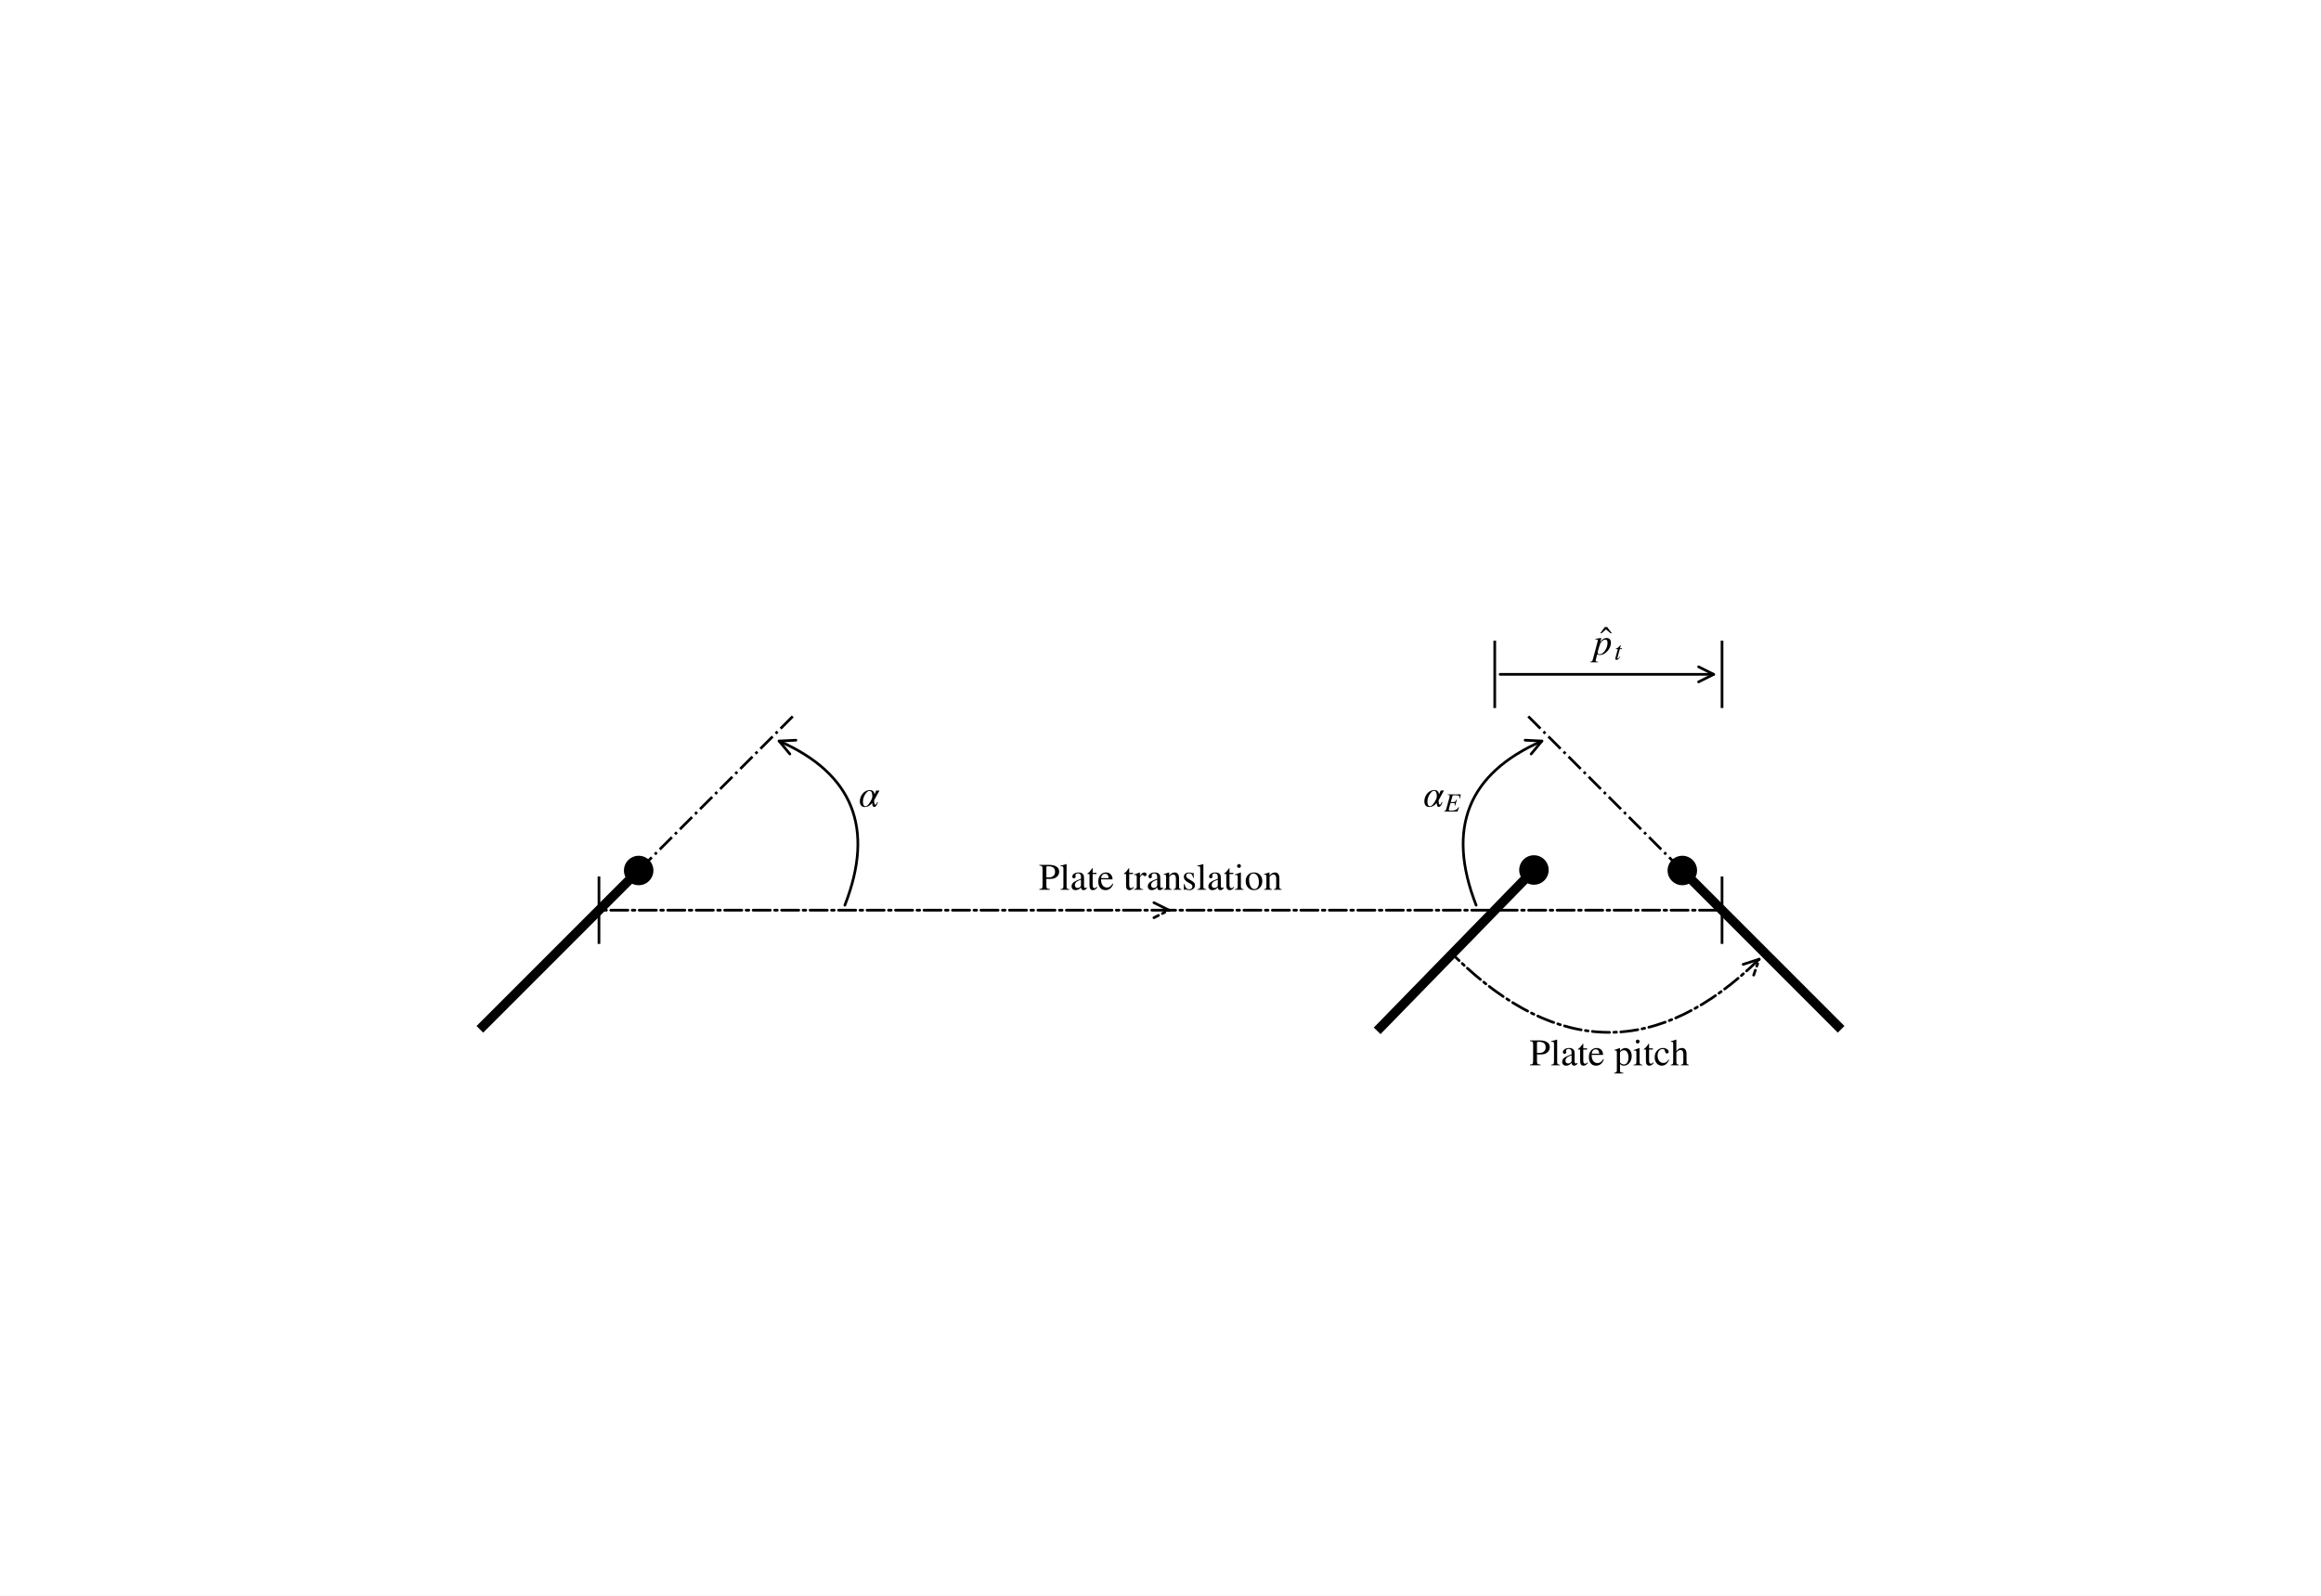
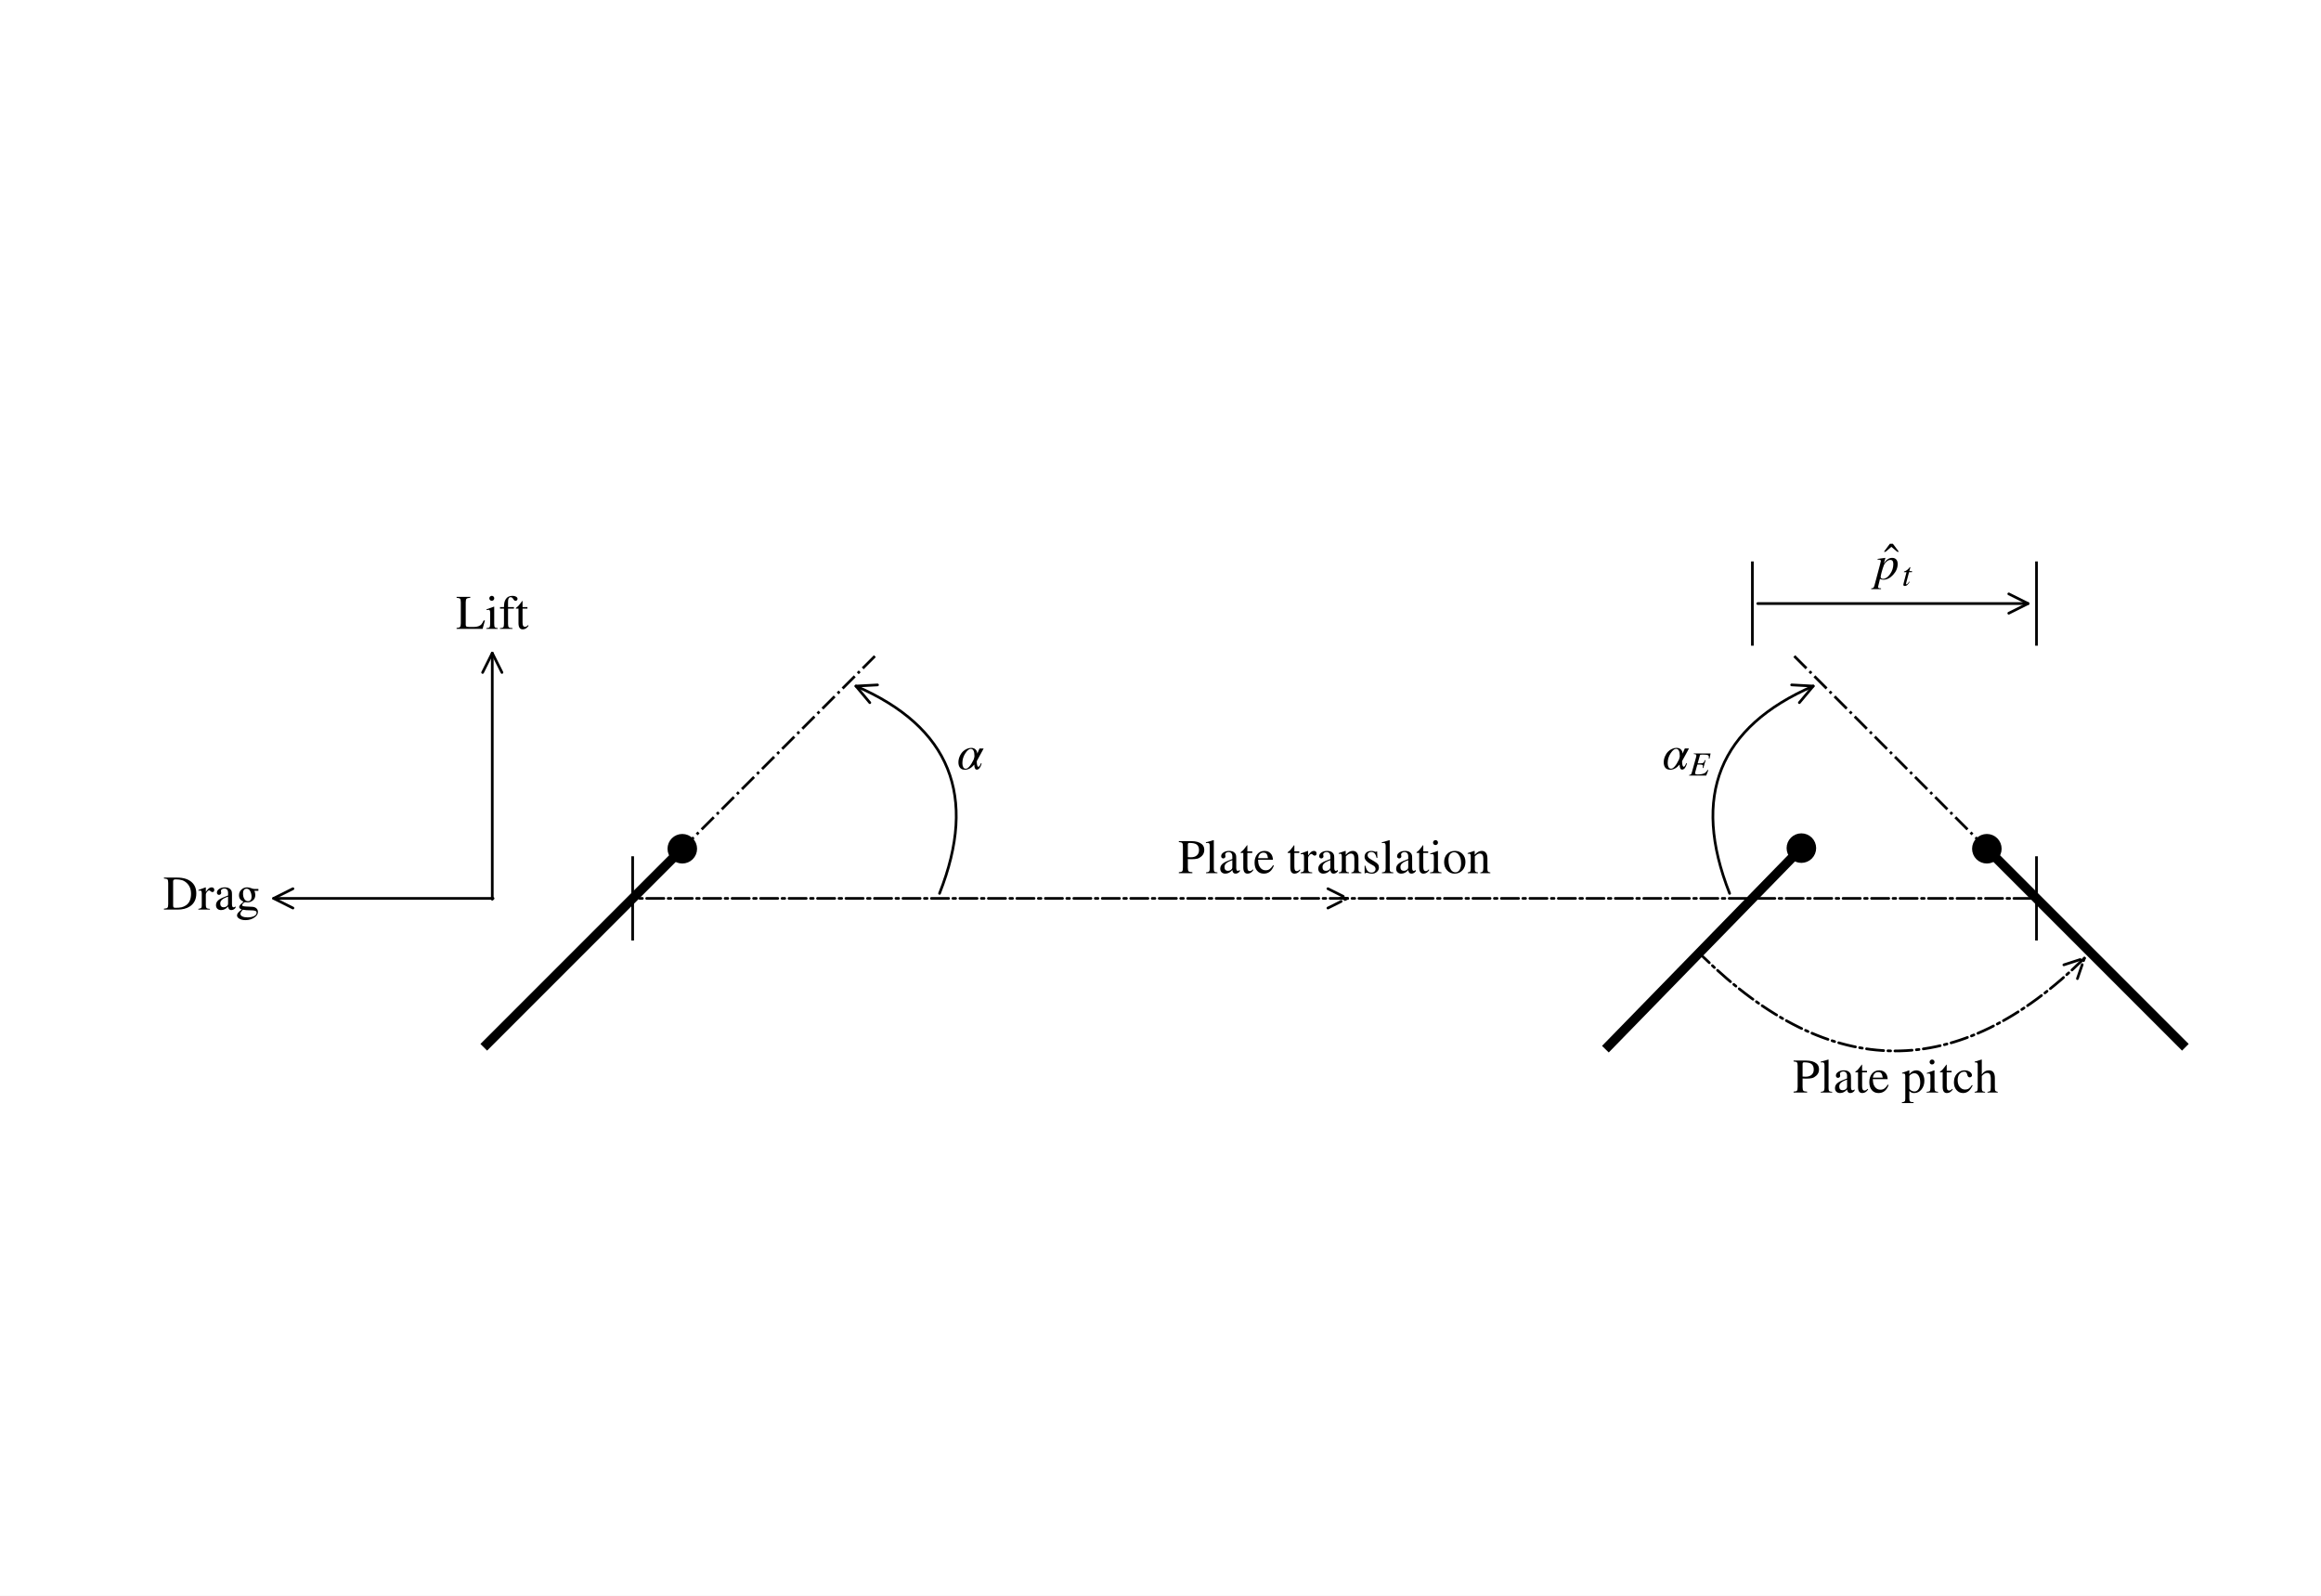
<svg xmlns="http://www.w3.org/2000/svg" xmlns:xlink="http://www.w3.org/1999/xlink" height="594pt" version="1.1" viewBox="0 0 864 594" width="864pt">
  <defs>
    <style type="text/css">
*{stroke-linecap:butt;stroke-linejoin:round;}
  </style>
  </defs>
  <g id="figure_1">
    <g id="patch_1">
      <path d="M 0 594  L 864 594  L 864 0  L 0 0  z " style="fill:#ffffff;" />
    </g>
    <g id="axes_1">
      <g id="PathCollection_1">
        <defs>
-           <path d="M 0 5  C 1.326 5 2.598 4.473 3.536 3.536  C 4.473 2.598 5 1.326 5 0  C 5 -1.326 4.473 -2.598 3.536 -3.536  C 2.598 -4.473 1.326 -5 0 -5  C -1.326 -5 -2.598 -4.473 -3.536 -3.536  C -4.473 -2.598 -5 -1.326 -5 0  C -5 1.326 -4.473 2.598 -3.536 3.536  C -2.598 4.473 -1.326 5 0 5  z " id="m8dffb9a9b3" style="stroke:#000000;" />
+           <path d="M 0 5  C 1.326 5 2.598 4.473 3.536 3.536  C 4.473 2.598 5 1.326 5 0  C 5 -1.326 4.473 -2.598 3.536 -3.536  C 2.598 -4.473 1.326 -5 0 -5  C -1.326 -5 -2.598 -4.473 -3.536 -3.536  C -4.473 -2.598 -5 -1.326 -5 0  C -5 1.326 -4.473 2.598 -3.536 3.536  C -2.598 4.473 -1.326 5 0 5  z " id="md5c5ee4ad5" style="stroke:#000000;" />
        </defs>
-         <g clip-path="url(#p213ef141f0)">
-           <use style="stroke:#000000;" x="237.75" xlink:href="#m8dffb9a9b3" y="324.026" />
-           <use style="stroke:#000000;" x="571.015" xlink:href="#m8dffb9a9b3" y="323.838" />
-           <use style="stroke:#000000;" x="626.251" xlink:href="#m8dffb9a9b3" y="324.025" />
+         <g clip-path="url(#pd4aca131f3)">
+           <use style="stroke:#000000;" x="253.988" xlink:href="#md5c5ee4ad5" y="315.932" />
+           <use style="stroke:#000000;" x="670.568" xlink:href="#md5c5ee4ad5" y="315.698" />
+           <use style="stroke:#000000;" x="739.613" xlink:href="#md5c5ee4ad5" y="315.931" />
        </g>
      </g>
      <g id="patch_2">
-         <path clip-path="url(#p213ef141f0)" d="M 295.1 266.676  L 222.97 338.806  " style="fill:#1f77b4;stroke:#000000;stroke-dasharray:6.4,1.6,1,1.6;stroke-dashoffset:0;stroke-linejoin:miter;" />
+         <path clip-path="url(#pd4aca131f3)" d="M 325.675 244.245  L 235.512 334.408  " style="fill:#1f77b4;stroke:#000000;stroke-dasharray:6.4,1.6,1,1.6;stroke-dashoffset:0;stroke-linejoin:miter;" />
      </g>
      <g id="patch_3">
-         <path clip-path="url(#p213ef141f0)" d="M 568.905 266.671  L 641.03 338.806  " style="fill:#1f77b4;stroke:#000000;stroke-dasharray:6.4,1.6,1,1.6;stroke-dashoffset:0;stroke-linejoin:miter;" />
+         <path clip-path="url(#pd4aca131f3)" d="M 667.931 244.239  L 758.088 334.408  " style="fill:#1f77b4;stroke:#000000;stroke-dasharray:6.4,1.6,1,1.6;stroke-dashoffset:0;stroke-linejoin:miter;" />
      </g>
      <g id="patch_4">
-         <path clip-path="url(#p213ef141f0)" d="M 237.75 324.026  L 178.627 383.149  M 571.015 323.838  L 512.652 383.712  M 626.251 324.025  L 685.37 383.152  " style="fill:#1f77b4;stroke:#000000;stroke-linejoin:miter;stroke-width:3.5;" />
+         <path clip-path="url(#pd4aca131f3)" d="M 253.988 315.932  L 180.084 389.836  M 670.568 315.698  L 597.614 390.54  M 739.613 315.931  L 813.512 389.84  " style="fill:#1f77b4;stroke:#000000;stroke-linejoin:miter;stroke-width:3.5;" />
      </g>
      <g id="patch_5">
-         <path clip-path="url(#p213ef141f0)" d="M 556.424 263.555  L 556.424 238.471  M 641.032 263.555  L 641.032 238.471  M 222.968 351.348  L 222.968 326.265  M 641.032 351.348  L 641.032 326.265  " style="fill:#1f77b4;stroke:#000000;stroke-linejoin:miter;" />
+         <path clip-path="url(#pd4aca131f3)" d="M 652.33 240.344  L 652.33 208.989  M 758.09 240.344  L 758.09 208.989  M 235.51 350.085  L 235.51 318.731  M 758.09 350.085  L 758.09 318.731  " style="fill:#1f77b4;stroke:#000000;stroke-linejoin:miter;" />
      </g>
      <g id="patch_6">
-         <path d="M 290.027 275.843  Q 331.268 293.948 314.502 336.953  " style="fill:none;stroke:#000000;stroke-linecap:round;" />
-         <path d="M 294.029 280.658  L 290.027 275.843  L 296.28 275.531  " style="fill:none;stroke:#000000;stroke-linecap:round;" />
+         <path d="M 318.621 255.387  Q 371.204 278.201 349.746 332.554  " style="fill:none;stroke:#000000;stroke-linecap:round;" />
+         <path d="M 323.793 261.556  L 318.621 255.387  L 326.659 254.95  " style="fill:none;stroke:#000000;stroke-linecap:round;" />
      </g>
      <g id="text_1">
        <defs>
          <path d="M 54.906 42.797  L 40.703 16.703  L 40.703 14.906  Q 40.703 11 41.594 8  Q 42.5 5 44.094 5  Q 46.406 5 49.203 12.406  L 50.797 11.703  Q 47.094 -0.906 40.703 -0.906  Q 35.797 -0.906 35.5 9.594  Q 26.703 -1.094 16.094 -1.094  Q 9.203 -1.094 5.953 3.094  Q 2.703 7.297 2.703 14.094  Q 2.703 20.203 5.141 26.141  Q 7.594 32.094 11.797 36.406  Q 15.203 39.797 19.844 41.938  Q 24.5 44.094 29.094 44.094  Q 35.094 44.094 38.391 40.547  Q 41.703 37 41.703 32.203  L 46.297 42.797  z M 35.906 27.203  Q 35.906 42 28.203 42  Q 23 42 16.953 32.797  Q 10.906 23.594 10.906 12.5  Q 10.906 7.703 12.594 4.344  Q 14.297 1 17.797 1  Q 25.094 1 34.297 20.094  Q 34.406 20.703 34.844 22.047  Q 35.297 23.406 35.594 24.703  Q 35.906 26 35.906 27.203  z " id="STIXGeneral-Italic-945" />
        </defs>
-         <g transform="translate(319.701 300.3768)scale(0.14 -0.14)">
+         <g transform="translate(356.2862 286.4875)scale(0.18 -0.18)">
          <use transform="translate(0 0.90625)" xlink:href="#STIXGeneral-Italic-945" />
        </g>
      </g>
      <g id="patch_7">
-         <path d="M 573.977 275.839  Q 532.732 293.944 549.498 336.953  " style="fill:none;stroke:#000000;stroke-linecap:round;" />
-         <path d="M 567.724 275.526  L 573.977 275.839  L 569.975 280.654  " style="fill:none;stroke:#000000;stroke-linecap:round;" />
+         <path d="M 674.984 255.382  Q 622.396 278.196 643.854 332.553  " style="fill:none;stroke:#000000;stroke-linecap:round;" />
+         <path d="M 666.946 254.945  L 674.984 255.382  L 669.812 261.55  " style="fill:none;stroke:#000000;stroke-linecap:round;" />
      </g>
      <g id="text_2">
        <defs>
          <path d="M 63.406 65.297  L 60.297 49.906  L 58.094 50.094  Q 58.406 52.594 58.406 54.703  Q 58.406 59.203 54.703 60.594  Q 51 62 39.203 62  Q 35 62 33.703 61.547  Q 32.406 61.094 31.906 59.406  L 25.297 36.094  L 33.094 36.094  Q 39.703 36.094 41.891 37.688  Q 44.094 39.297 47 45.797  L 48.797 45.406  L 42 22.203  L 40 22.703  Q 40.703 25.797 40.703 27.906  Q 40.703 30.297 40 31  Q 38.297 32.5 32.203 32.5  L 24.406 32.5  L 21.203 21.297  Q 17.594 8.594 17.594 6.703  Q 17.594 3.297 25.5 3.297  Q 38.406 3.297 45.797 7.203  Q 49.594 9.203 55.203 17  L 56.797 16.203  L 50.594 0  L -0.094 0  L -0.094 1.594  Q 4.203 2.406 5.5 3.547  Q 6.797 4.703 8 9  L 20.297 53.203  Q 21.406 56.906 21.406 59.594  Q 21.406 61.594 19.844 62.438  Q 18.297 63.297 13.703 63.703  L 13.703 65.297  z " id="STIXGeneral-Italic-69" />
        </defs>
-         <g transform="translate(529.8382 300.3667)scale(0.14 -0.14)">
+         <g transform="translate(618.8402 286.4748)scale(0.18 -0.18)">
          <use transform="translate(0 0.90625)" xlink:href="#STIXGeneral-Italic-945" />
          <use transform="translate(55.2 -12.32188)scale(0.7)" xlink:href="#STIXGeneral-Italic-69" />
        </g>
      </g>
      <g id="patch_8">
-         <path d="M 654.856 357.049  Q 598.927 411.8 542.006 356.462  " style="fill:none;stroke:#000000;stroke-dasharray:6.4,1.6,1,1.6;stroke-dashoffset:0;stroke-linecap:round;" />
-         <path d="M 648.896 358.966  L 654.856 357.049  L 652.813 362.968  " style="fill:none;stroke:#000000;stroke-dasharray:6.4,1.6,1,1.6;stroke-dashoffset:0;stroke-linecap:round;" />
+         <path d="M 775.933 356.663  Q 705.461 426.002 633.948 356.127  " style="fill:none;stroke:#000000;stroke-dasharray:6.4,1.6,1,1.6;stroke-dashoffset:0;stroke-linecap:round;" />
+         <path d="M 768.276 359.147  L 775.933 356.663  L 773.326 364.279  " style="fill:none;stroke:#000000;stroke-dasharray:6.4,1.6,1,1.6;stroke-dashoffset:0;stroke-linecap:round;" />
      </g>
      <g id="text_3">
        <defs>
          <path d="M 1.594 66.203  L 27.5 66.203  Q 41.703 66.203 49.203 59.906  Q 54.203 55.703 54.203 48  Q 54.203 40 48.5 34.906  Q 44.297 31.094 39.891 29.938  Q 35.5 28.797 27.094 28.797  Q 24.203 28.797 20.203 29.094  L 20.203 11.203  Q 20.203 5.5 21.844 3.844  Q 23.5 2.203 29.594 1.906  L 29.594 0  L 1.594 0  L 1.594 1.906  Q 7.406 2.297 8.703 4  Q 10 5.703 10 12.203  L 10 55.094  Q 10 60.703 8.547 62.297  Q 7.094 63.906 1.594 64.297  z M 20.203 58.906  L 20.203 33.094  Q 23.594 32.797 26.297 32.797  Q 34.406 32.797 38.844 36.75  Q 43.297 40.703 43.297 47.5  Q 43.297 55.594 38.688 59.047  Q 34.094 62.5 23.703 62.5  Q 21.594 62.5 20.891 61.75  Q 20.203 61 20.203 58.906  z " id="STIXGeneral-Regular-80" />
          <path d="M 25.703 0  L 2.094 0  L 2.094 1.5  Q 6.797 1.906 8.297 3.453  Q 9.797 5 9.797 9.203  L 9.797 56.094  Q 9.797 59.703 8.891 61.094  Q 8 62.5 5.594 62.5  Q 3.5 62.5 1.906 62.297  L 1.906 63.906  Q 11.406 66.203 17.703 68.297  L 18.203 67.906  L 18.203 8.703  Q 18.203 4.5 19.594 3.141  Q 21 1.797 25.703 1.5  z " id="STIXGeneral-Regular-108" />
          <path d="M 44.203 6.594  L 44.203 3.797  Q 40.406 -1 35.203 -1  Q 29.5 -1 28.797 6.297  L 28.703 6.297  Q 22.297 -1 14.203 -1  Q 9.5 -1 6.594 1.75  Q 3.703 4.5 3.703 9.406  Q 3.703 16.406 10.703 21.094  Q 15.5 24.297 28.703 29.203  L 28.703 34.594  Q 28.703 39.094 26.547 41.344  Q 24.406 43.594 20.906 43.594  Q 17.906 43.594 15.906 42.141  Q 13.906 40.703 13.906 38.703  Q 13.906 37.797 14.203 36.688  Q 14.5 35.594 14.5 34.5  Q 14.5 33 13.141 31.703  Q 11.797 30.406 9.906 30.406  Q 8.203 30.406 6.891 31.703  Q 5.594 33 5.594 35  Q 5.594 39.797 10.703 43  Q 15.406 46 22.203 46  Q 30.297 46 34 41.5  Q 35.797 39.406 36.297 37.25  Q 36.797 35.094 36.797 30.406  L 36.797 11.297  Q 36.797 4.703 39.906 4.703  Q 41.906 4.703 44.203 6.594  z M 28.703 12.703  L 28.703 26.797  Q 19.5 23.594 15.906 20.203  Q 12.5 17.094 12.5 12.5  Q 12.5 8.703 14.391 6.75  Q 16.297 4.797 19.406 4.797  Q 22.703 4.797 25.203 6.406  Q 27.297 7.906 28 9.203  Q 28.703 10.5 28.703 12.703  z " id="STIXGeneral-Regular-97" />
          <path d="M 26.594 7.703  L 27.906 6.594  Q 23.094 -1 15.797 -1  Q 7 -1 7 11.703  L 7 41.797  L 1.703 41.797  Q 1.297 42.094 1.297 42.5  Q 1.297 43.297 3 44.406  Q 6.797 46.594 12.703 55.094  Q 12.906 55.406 13.656 56.344  Q 14.406 57.297 14.703 57.906  Q 15.406 57.906 15.406 56.594  L 15.406 45  L 25.5 45  L 25.5 41.797  L 15.406 41.797  L 15.406 13.203  Q 15.406 8.406 16.594 6.297  Q 17.797 4.203 20.594 4.203  Q 23.594 4.203 26.594 7.703  z " id="STIXGeneral-Regular-116" />
          <path d="M 40.797 16.406  L 42.406 15.703  Q 36.406 -1 21.5 -1  Q 12.703 -1 7.594 5.141  Q 2.5 11.297 2.5 21.703  Q 2.5 32.406 8.203 39.203  Q 13.906 46 23.203 46  Q 32.203 46 37.094 39.094  Q 40 35.094 40.5 27.703  L 9.703 27.703  Q 10.094 21.406 10.938 18.094  Q 11.797 14.797 14.297 11.406  Q 18.5 5.906 25.406 5.906  Q 30.297 5.906 33.641 8.297  Q 37 10.703 40.797 16.406  z M 9.906 30.906  L 30.297 30.906  Q 29.406 37.203 27.344 39.797  Q 25.297 42.406 20.5 42.406  Q 16.297 42.406 13.5 39.453  Q 10.703 36.5 9.906 30.906  z " id="STIXGeneral-Regular-101" />
          <path id="STIXGeneral-Regular-32" />
          <path d="M 15.906 45.797  L 15.906 38.094  Q 22.203 46 30.297 46  Q 37.594 46 42.297 40  Q 47 34 47 24.703  Q 47 13.797 40.953 6.391  Q 34.906 -1 26 -1  Q 22.906 -1 20.75 -0.094  Q 18.594 0.797 15.906 3.297  L 15.906 -12.406  Q 15.906 -17.094 17.5 -18.438  Q 19.094 -19.797 24.703 -19.906  L 24.703 -21.703  L 0.5 -21.703  L 0.5 -20  Q 4.906 -19.594 6.203 -18.297  Q 7.5 -17 7.5 -13.094  L 7.5 33.703  Q 7.5 37.203 6.703 38.297  Q 5.906 39.406 3.406 39.406  Q 1.797 39.406 0.906 39.297  L 0.906 40.906  Q 7.906 43 15.297 46  z M 15.906 33.406  L 15.906 8.797  Q 15.906 6.594 19.344 4.391  Q 22.797 2.203 26.297 2.203  Q 31.703 2.203 35.047 7.297  Q 38.406 12.406 38.406 20.703  Q 38.406 29.5 35.047 34.75  Q 31.703 40 26.094 40  Q 22.594 40 19.25 37.797  Q 15.906 35.594 15.906 33.406  z " id="STIXGeneral-Regular-112" />
          <path d="M 18 63.203  Q 18 61 16.5 59.547  Q 15 58.094 12.797 58.094  Q 10.703 58.094 9.25 59.547  Q 7.797 61 7.797 63.203  Q 7.797 65.297 9.297 66.797  Q 10.797 68.297 12.906 68.297  Q 15.094 68.297 16.547 66.797  Q 18 65.297 18 63.203  z M 25.297 0  L 1.594 0  L 1.594 1.5  Q 6.797 1.797 8.141 3.297  Q 9.5 4.797 9.5 10.406  L 9.5 33.094  Q 9.5 36.594 8.797 38  Q 8.094 39.406 6.203 39.406  Q 3.797 39.406 2 38.906  L 2 40.5  L 17.5 46  L 17.906 45.594  L 17.906 10.5  Q 17.906 4.906 19.156 3.406  Q 20.406 1.906 25.297 1.5  z " id="STIXGeneral-Regular-105" />
          <path d="M 39.797 15.594  L 41.203 14.703  Q 36.906 6.297 33 3.203  Q 27.906 -1 21.5 -1  Q 13.203 -1 7.844 5.25  Q 2.5 11.5 2.5 21.203  Q 2.5 33.906 10.906 40.906  Q 17.094 46 24.406 46  Q 30.703 46 35.25 42.953  Q 39.797 39.906 39.797 35.703  Q 39.797 34 38.391 32.75  Q 37 31.5 35.094 31.5  Q 31.594 31.5 30.297 36.094  L 29.703 38.297  Q 28.906 41.094 27.703 42.094  Q 26.5 43.094 23.797 43.094  Q 17.703 43.094 13.953 38.297  Q 10.203 33.5 10.203 25.703  Q 10.203 17.094 14.5 11.641  Q 18.797 6.203 25.703 6.203  Q 30 6.203 33.094 8.25  Q 36.203 10.297 39.797 15.594  z " id="STIXGeneral-Regular-99" />
          <path d="M 48.703 0  L 27.5 0  L 27.5 1.5  Q 31.906 2 33.094 3.5  Q 34.297 5 34.297 10.203  L 34.297 30  Q 34.297 40.594 26.906 40.594  Q 23.906 40.594 21.406 39.188  Q 18.906 37.797 15.703 34.297  L 15.703 10.203  Q 15.703 5 16.891 3.5  Q 18.094 2 22.5 1.5  L 22.5 0  L 0.906 0  L 0.906 1.5  Q 5.203 2.094 6.25 3.5  Q 7.297 4.906 7.297 10.203  L 7.297 57.297  Q 7.297 60.5 6.344 61.453  Q 5.406 62.406 2.203 62.406  Q 1.297 62.406 1 62.297  L 1 63.906  L 3.703 64.703  Q 11.406 67 15.203 68.297  L 15.703 68  L 15.703 37.594  Q 19.203 42.094 22.594 44.047  Q 26 46 30.406 46  Q 42.703 46 42.703 30.094  L 42.703 10.203  Q 42.703 5 43.641 3.641  Q 44.594 2.297 48.703 1.5  z " id="STIXGeneral-Regular-104" />
        </defs>
-         <g transform="translate(569.3156 396.539)scale(0.14 -0.14)">
+         <g transform="translate(667.3817 406.6903)scale(0.18 -0.18)">
          <use xlink:href="#STIXGeneral-Regular-80" />
          <use x="55.7" xlink:href="#STIXGeneral-Regular-108" />
          <use x="83.5" xlink:href="#STIXGeneral-Regular-97" />
          <use x="127.9" xlink:href="#STIXGeneral-Regular-116" />
          <use x="155.7" xlink:href="#STIXGeneral-Regular-101" />
          <use x="200.1" xlink:href="#STIXGeneral-Regular-32" />
          <use x="225.1" xlink:href="#STIXGeneral-Regular-112" />
          <use x="275.1" xlink:href="#STIXGeneral-Regular-105" />
          <use x="302.9" xlink:href="#STIXGeneral-Regular-116" />
          <use x="330.7" xlink:href="#STIXGeneral-Regular-99" />
          <use x="375.1" xlink:href="#STIXGeneral-Regular-104" />
        </g>
      </g>
      <g id="patch_9">
-         <path d="M 637.913 251.013  Q 598.727 251.013 558.423 251.013  " style="fill:none;stroke:#000000;stroke-linecap:round;" />
-         <path d="M 632.313 248.213  L 637.913 251.013  L 632.313 253.813  " style="fill:none;stroke:#000000;stroke-linecap:round;" />
+         <path d="M 183.252 243.11  Q 183.252 288.351 183.252 334.71  " style="fill:none;stroke:#000000;stroke-linecap:round;" />
+         <path d="M 179.652 250.31  L 183.252 243.11  L 186.852 250.31  " style="fill:none;stroke:#000000;stroke-linecap:round;" />
      </g>
      <g id="text_4">
+         <defs>
+           <path d="M 59.797 17.406  L 55 0  L 1.203 0  L 1.203 1.906  Q 6.703 2.203 8.297 4  Q 9.906 5.797 9.906 11.5  L 9.906 54.594  Q 9.906 60.5 8.453 62.203  Q 7 63.906 1.203 64.297  L 1.203 66.203  L 29.5 66.203  L 29.5 64.297  Q 23.406 63.906 21.75 62.25  Q 20.094 60.594 20.094 54.797  L 20.094 8.406  Q 20.094 5.594 21.844 4.75  Q 23.594 3.906 29.094 3.906  L 36.094 3.906  Q 48.203 3.906 53 10  Q 55 12.703 57.203 17.406  z " id="STIXGeneral-Regular-76" />
+           <path d="M 2.094 45  L 10.297 45  Q 10.406 51 11.094 54.344  Q 11.797 57.703 13.797 61.094  Q 18 68.297 27.906 68.297  Q 32.406 68.297 35.344 66.547  Q 38.297 64.797 38.297 62.094  Q 38.297 60.406 37.094 59.203  Q 35.906 58 34.094 58  Q 31.703 58 29.594 61.594  Q 27.203 65.5 24.297 65.5  Q 18.703 65.5 18.703 56.594  L 18.703 45  L 30.906 45  L 30.906 41.797  L 18.703 41.797  L 18.703 10.406  Q 18.703 4.797 20.297 3.25  Q 21.906 1.703 28 1.5  L 28 0  L 2 0  L 2 1.5  Q 7.406 1.797 8.844 3.344  Q 10.297 4.906 10.297 10.406  L 10.297 41.797  L 2.094 41.797  z " id="STIXGeneral-Regular-102" />
+         </defs>
+         <g transform="translate(169.753 234.0854)scale(0.18 -0.18)">
+           <use xlink:href="#STIXGeneral-Regular-76" />
+           <use x="61.1" xlink:href="#STIXGeneral-Regular-105" />
+           <use x="88.9" xlink:href="#STIXGeneral-Regular-102" />
+           <use x="122.2" xlink:href="#STIXGeneral-Regular-116" />
+         </g>
+       </g>
+       <g id="patch_10">
+         <path d="M 101.846 334.408  Q 142.139 334.408 183.55 334.408  " style="fill:none;stroke:#000000;stroke-linecap:round;" />
+         <path d="M 109.046 338.008  L 101.846 334.408  L 109.046 330.808  " style="fill:none;stroke:#000000;stroke-linecap:round;" />
+       </g>
+       <g id="text_5">
+         <defs>
+           <path d="M 1.594 66.203  L 28.594 66.203  Q 48.094 66.203 58.594 57.094  Q 68.5 48.594 68.5 33.406  Q 68.5 15.094 54.906 6.406  Q 45 0 29.703 0  L 1.594 0  L 1.594 1.906  Q 7.406 2.297 8.906 3.938  Q 10.406 5.594 10.406 11.5  L 10.406 55  Q 10.406 60.797 8.906 62.344  Q 7.406 63.906 1.594 64.297  z M 20.594 58.297  L 20.594 8.406  Q 20.594 5.703 21.547 4.703  Q 22.5 3.703 25.406 3.703  Q 33.203 3.703 38 4.797  Q 42.797 5.906 47.203 8.906  Q 57.594 15.906 57.594 32.797  Q 57.594 47.297 48.094 55.594  Q 43.797 59.406 38.688 60.953  Q 33.594 62.5 25.906 62.5  Q 23 62.5 21.797 61.594  Q 20.594 60.703 20.594 58.297  z " id="STIXGeneral-Regular-68" />
+           <path d="M 16 45.797  L 16 36.594  Q 19.797 42 22.344 44  Q 24.906 46 28 46  Q 30.594 46 32.047 44.594  Q 33.5 43.203 33.5 40.703  Q 33.5 38.594 32.453 37.391  Q 31.406 36.203 29.594 36.203  Q 27.703 36.203 25.594 38.203  Q 24 39.703 23 39.703  Q 20.906 39.703 18.453 36.797  Q 16 33.906 16 31.5  L 16 9  Q 16 4.703 17.703 3.203  Q 19.406 1.703 24.5 1.5  L 24.5 0  L 0.5 0  L 0.5 1.5  Q 5.297 2.406 6.438 3.5  Q 7.594 4.594 7.594 8.406  L 7.594 33.406  Q 7.594 36.703 6.844 38.047  Q 6.094 39.406 4.203 39.406  Q 2.594 39.406 0.703 39  L 0.703 40.594  Q 7 42.594 15.5 46  z " id="STIXGeneral-Regular-114" />
+           <path d="M 47 38.797  L 38.703 38.797  Q 40.594 34.5 40.594 30.406  Q 40.594 22.703 35.391 18.797  Q 30.203 14.906 25 14.906  Q 23.906 14.906 21.203 15.203  L 19.297 15.406  Q 17.297 14.797 15.297 12.688  Q 13.297 10.594 13.297 9.094  Q 13.297 6.797 21.094 6.406  L 34 5.797  Q 39.5 5.594 42.797 2.688  Q 46.094 -0.203 46.094 -4.906  Q 46.094 -10.703 40.094 -15.406  Q 31.797 -21.797 20.094 -21.797  Q 12.906 -21.797 7.844 -18.938  Q 2.797 -16.094 2.797 -12.094  Q 2.797 -9.297 5 -6.547  Q 7.203 -3.797 12.594 0.094  Q 9.406 1.594 8.344 2.688  Q 7.297 3.797 7.297 5.406  Q 7.297 8.297 11.906 12.297  Q 14.203 14.297 16.203 16.297  Q 11.203 18.797 9.047 21.891  Q 6.906 25 6.906 29.703  Q 6.906 36.5 11.75 41.25  Q 16.594 46 23.594 46  Q 27.594 46 31.594 44.5  L 33.797 43.703  Q 36.703 42.703 39.297 42.703  L 47 42.703  z M 15.203 33.797  L 15.203 33.5  Q 15.203 26.297 18.047 21.844  Q 20.906 17.406 25.5 17.406  Q 28.906 17.406 30.906 19.844  Q 32.906 22.297 32.906 26.406  Q 32.906 33 29.906 38.5  Q 27.406 43.203 22.594 43.203  Q 19.094 43.203 17.141 40.703  Q 15.203 38.203 15.203 33.797  z M 43.297 -6.406  Q 43.297 -3.594 40.547 -2.547  Q 37.797 -1.5 30.906 -1.5  Q 21 -1.5 14.703 -0.203  Q 11.703 -3.797 10.75 -5.438  Q 9.797 -7.094 9.797 -8.797  Q 9.797 -12.094 13.75 -14.094  Q 17.703 -16.094 24.297 -16.094  Q 32.797 -16.094 38.047 -13.438  Q 43.297 -10.797 43.297 -6.406  z " id="STIXGeneral-Regular-103" />
+         </defs>
+         <g transform="translate(60.74392 338.5846)scale(0.18 -0.18)">
+           <use xlink:href="#STIXGeneral-Regular-68" />
+           <use x="72.2" xlink:href="#STIXGeneral-Regular-114" />
+           <use x="105.5" xlink:href="#STIXGeneral-Regular-97" />
+           <use x="149.9" xlink:href="#STIXGeneral-Regular-103" />
+         </g>
+       </g>
+       <g id="patch_11">
+         <path d="M 754.974 224.666  Q 705.21 224.666 654.328 224.666  " style="fill:none;stroke:#000000;stroke-linecap:round;" />
+         <path d="M 747.774 221.066  L 754.974 224.666  L 747.774 228.266  " style="fill:none;stroke:#000000;stroke-linecap:round;" />
+       </g>
+       <g id="text_6">
        <defs>
          <path d="M -7.5 50.703  L -10.906 50.703  L -23.094 61  L -35.203 50.703  L -38.594 50.703  L -26.203 67.406  L -20 67.406  z " id="STIXGeneral-Regular-770" />
          <path d="M 21.5 42.797  L 18.594 32.797  Q 26.094 44.094 35.703 44.094  Q 41.203 44.094 44.203 40.797  Q 47.203 37.5 47.203 31.594  Q 47.203 19.297 37.844 9.094  Q 28.5 -1.094 17.5 -1.094  Q 13.906 -1.094 10.594 0.594  Q 6.594 -15.906 6.594 -16  Q 6.594 -17.594 7.938 -18.25  Q 9.297 -18.906 12.797 -18.906  L 12.797 -20.5  L -7.5 -20.5  L -7.5 -18.906  Q -4.297 -18.797 -2.938 -17.5  Q -1.594 -16.203 -0.703 -12.594  L 10.797 30.594  Q 12.406 36.406 12.406 37.703  Q 12.406 40.406 8 40.406  L 5.797 40.406  L 5.594 41.906  L 21.203 44.094  Q 21.703 44.094 21.703 43.703  Q 21.594 43.203 21.5 42.797  z M 38.203 31.297  Q 38.203 35.703 36.75 37.75  Q 35.297 39.797 32 39.797  Q 28.094 39.797 24.188 36.391  Q 20.297 33 18.5 28.406  Q 16.297 22.703 14.141 14.891  Q 12 7.094 12 4.594  Q 12 2.906 13.344 1.844  Q 14.703 0.797 16.797 0.797  Q 24.594 0.797 31.297 10.297  Q 38.203 19.906 38.203 31.297  z " id="STIXGeneral-Italic-112" />
          <path d="M 29.594 42.797  L 29.094 39.594  L 20.703 39.594  L 12 6.797  Q 11.797 6 11.797 5.406  Q 11.797 3.797 13.297 3.797  Q 14.5 3.797 16.094 5.344  Q 17.703 6.906 21.406 11.703  L 22.703 11  Q 18.094 4 15.141 1.453  Q 12.203 -1.094 8.406 -1.094  Q 3.797 -1.094 3.797 2.594  Q 3.797 3.594 5.406 10  L 13.203 39.594  L 5.703 39.594  L 5.594 40.203  Q 5.594 42 8.906 42.703  Q 11.406 43.297 15.5 46.547  Q 19.594 49.797 22.203 53.703  Q 22.797 54.594 23.594 54.594  Q 24.5 54.594 24.5 53.797  Q 24.5 53.297 24.406 53.094  L 21.594 42.797  z " id="STIXGeneral-Italic-116" />
        </defs>
-         <g transform="translate(593.0581 243.7548)scale(0.14 -0.14)">
+         <g transform="translate(697.9201 215.7225)scale(0.18 -0.18)">
          <use transform="translate(57.26562 6.59375)" xlink:href="#STIXGeneral-Regular-770" />
          <use transform="translate(0 0.703125)" xlink:href="#STIXGeneral-Italic-112" />
          <use transform="translate(56.23078 -12.525)scale(0.7)" xlink:href="#STIXGeneral-Italic-116" />
        </g>
      </g>
-       <g id="patch_10">
-         <path d="M 435.152 338.806  Q 330.62 338.806 224.969 338.806  " style="fill:none;stroke:#000000;stroke-dasharray:6.4,1.6,1,1.6;stroke-dashoffset:0;stroke-linecap:round;" />
-         <path d="M 429.552 336.006  L 435.152 338.806  L 429.552 341.606  " style="fill:none;stroke:#000000;stroke-dasharray:6.4,1.6,1,1.6;stroke-dashoffset:0;stroke-linecap:round;" />
+       <g id="patch_12">
+         <path d="M 501.521 334.408  Q 370.075 334.408 237.511 334.408  " style="fill:none;stroke:#000000;stroke-dasharray:6.4,1.6,1,1.6;stroke-dashoffset:0;stroke-linecap:round;" />
+         <path d="M 494.321 330.808  L 501.521 334.408  L 494.321 338.008  " style="fill:none;stroke:#000000;stroke-dasharray:6.4,1.6,1,1.6;stroke-dashoffset:0;stroke-linecap:round;" />
      </g>
-       <g id="text_5">
+       <g id="text_7">
        <defs>
-           <path d="M 16 45.797  L 16 36.594  Q 19.797 42 22.344 44  Q 24.906 46 28 46  Q 30.594 46 32.047 44.594  Q 33.5 43.203 33.5 40.703  Q 33.5 38.594 32.453 37.391  Q 31.406 36.203 29.594 36.203  Q 27.703 36.203 25.594 38.203  Q 24 39.703 23 39.703  Q 20.906 39.703 18.453 36.797  Q 16 33.906 16 31.5  L 16 9  Q 16 4.703 17.703 3.203  Q 19.406 1.703 24.5 1.5  L 24.5 0  L 0.5 0  L 0.5 1.5  Q 5.297 2.406 6.438 3.5  Q 7.594 4.594 7.594 8.406  L 7.594 33.406  Q 7.594 36.703 6.844 38.047  Q 6.094 39.406 4.203 39.406  Q 2.594 39.406 0.703 39  L 0.703 40.594  Q 7 42.594 15.5 46  z " id="STIXGeneral-Regular-114" />
          <path d="M 48.5 0  L 27.703 0  L 27.797 1.5  Q 31.5 1.797 32.75 3.641  Q 34 5.5 34 10.5  L 34 30.406  Q 34 40.5 26.703 40.5  Q 24.203 40.5 22 39.297  Q 19.797 38.094 16.406 34.797  L 16.406 7.203  Q 16.406 4.203 17.75 3  Q 19.094 1.797 22.906 1.5  L 22.906 0  L 1.797 0  L 1.797 1.5  Q 5.594 1.797 6.797 3.344  Q 8 4.906 8 9.406  L 8 33.703  Q 8 37.406 7.297 38.797  Q 6.594 40.203 4.5 40.203  Q 2.5 40.203 1.594 39.797  L 1.594 41.5  Q 8.594 43.5 15.297 46  L 16.094 45.703  L 16.094 37.906  L 16.203 37.906  Q 23.297 46 30.594 46  Q 36.297 46 39.344 42  Q 42.406 38 42.406 30.594  L 42.406 8.5  Q 42.406 4.5 43.594 3.203  Q 44.797 1.906 48.5 1.5  z " id="STIXGeneral-Regular-110" />
          <path d="M 15.594 30.094  L 26 23.797  Q 31 20.797 32.891 18.188  Q 34.797 15.594 34.797 11.5  Q 34.797 6.5 30.641 2.75  Q 26.5 -1 20.797 -1  Q 16.094 -1 13.5 -0.094  Q 10.797 0.797 8.906 0.797  Q 7.203 0.797 6.5 -0.406  L 5.203 -0.406  L 5.203 15.297  L 6.797 15.297  Q 8.406 8 11.406 4.594  Q 14.406 1.203 19.5 1.203  Q 23.203 1.203 25.5 3.297  Q 27.797 5.406 27.797 8.594  Q 27.797 13.203 22.5 16.094  L 17.094 19.094  Q 5.094 25.797 5.094 33.594  Q 5.094 39.406 8.844 42.656  Q 12.594 45.906 18.906 45.906  Q 23.297 45.906 25.594 44.797  Q 27.406 44 28.406 44  Q 29.094 44 30 45  L 31.094 45  L 31.594 31.406  L 30.094 31.406  Q 28.406 38.203 25.844 40.953  Q 23.297 43.703 18.797 43.703  Q 15.406 43.703 13.344 42  Q 11.297 40.297 11.297 36.906  Q 11.297 35.203 12.438 33.25  Q 13.594 31.297 15.594 30.094  z " id="STIXGeneral-Regular-115" />
          <path d="M 47 23.094  Q 47 12.594 40.75 5.797  Q 34.5 -1 24.5 -1  Q 15.297 -1 9.094 5.75  Q 2.906 12.5 2.906 22.797  Q 2.906 33.203 9.094 39.594  Q 15.297 46 25.406 46  Q 34.703 46 40.844 39.641  Q 47 33.297 47 23.094  z M 38 20.406  Q 38 31.797 33 38.203  Q 29 43.203 23.5 43.203  Q 18.297 43.203 15.094 38.953  Q 11.906 34.703 11.906 27.297  Q 11.906 14.5 17.203 6.797  Q 20.594 1.797 26.203 1.797  Q 31.703 1.797 34.844 6.75  Q 38 11.703 38 20.406  z " id="STIXGeneral-Regular-111" />
        </defs>
-         <g transform="translate(386.6881 331.1983)scale(0.14 -0.14)">
+         <g transform="translate(438.5419 325.0144)scale(0.18 -0.18)">
          <use xlink:href="#STIXGeneral-Regular-80" />
          <use x="55.7" xlink:href="#STIXGeneral-Regular-108" />
          <use x="83.5" xlink:href="#STIXGeneral-Regular-97" />
          <use x="127.9" xlink:href="#STIXGeneral-Regular-116" />
          <use x="155.7" xlink:href="#STIXGeneral-Regular-101" />
          <use x="200.1" xlink:href="#STIXGeneral-Regular-32" />
          <use x="225.1" xlink:href="#STIXGeneral-Regular-116" />
          <use x="252.9" xlink:href="#STIXGeneral-Regular-114" />
          <use x="286.2" xlink:href="#STIXGeneral-Regular-97" />
          <use x="330.6" xlink:href="#STIXGeneral-Regular-110" />
          <use x="380.6" xlink:href="#STIXGeneral-Regular-115" />
          <use x="419.5" xlink:href="#STIXGeneral-Regular-108" />
          <use x="447.3" xlink:href="#STIXGeneral-Regular-97" />
          <use x="491.7" xlink:href="#STIXGeneral-Regular-116" />
          <use x="519.5" xlink:href="#STIXGeneral-Regular-105" />
          <use x="547.3" xlink:href="#STIXGeneral-Regular-111" />
          <use x="597.3" xlink:href="#STIXGeneral-Regular-110" />
        </g>
      </g>
-       <g id="patch_11">
-         <path d="M 639.032 338.806  Q 536.516 338.806 434 338.806  " style="fill:none;stroke:#000000;stroke-dasharray:6.4,1.6,1,1.6;stroke-dashoffset:0;stroke-linecap:round;" />
+       <g id="patch_13">
+         <path d="M 756.093 334.408  Q 627.445 334.408 498.798 334.408  " style="fill:none;stroke:#000000;stroke-dasharray:6.4,1.6,1,1.6;stroke-dashoffset:0;stroke-linecap:round;" />
      </g>
    </g>
  </g>
  <defs>
-     <clipPath id="p213ef141f0">
-       <rect height="250.839" width="518.4" x="172.8" y="171.581" />
+     <clipPath id="pd4aca131f3">
+       <rect height="313.548" width="648" x="172.8" y="125.376" />
    </clipPath>
  </defs>
</svg>
